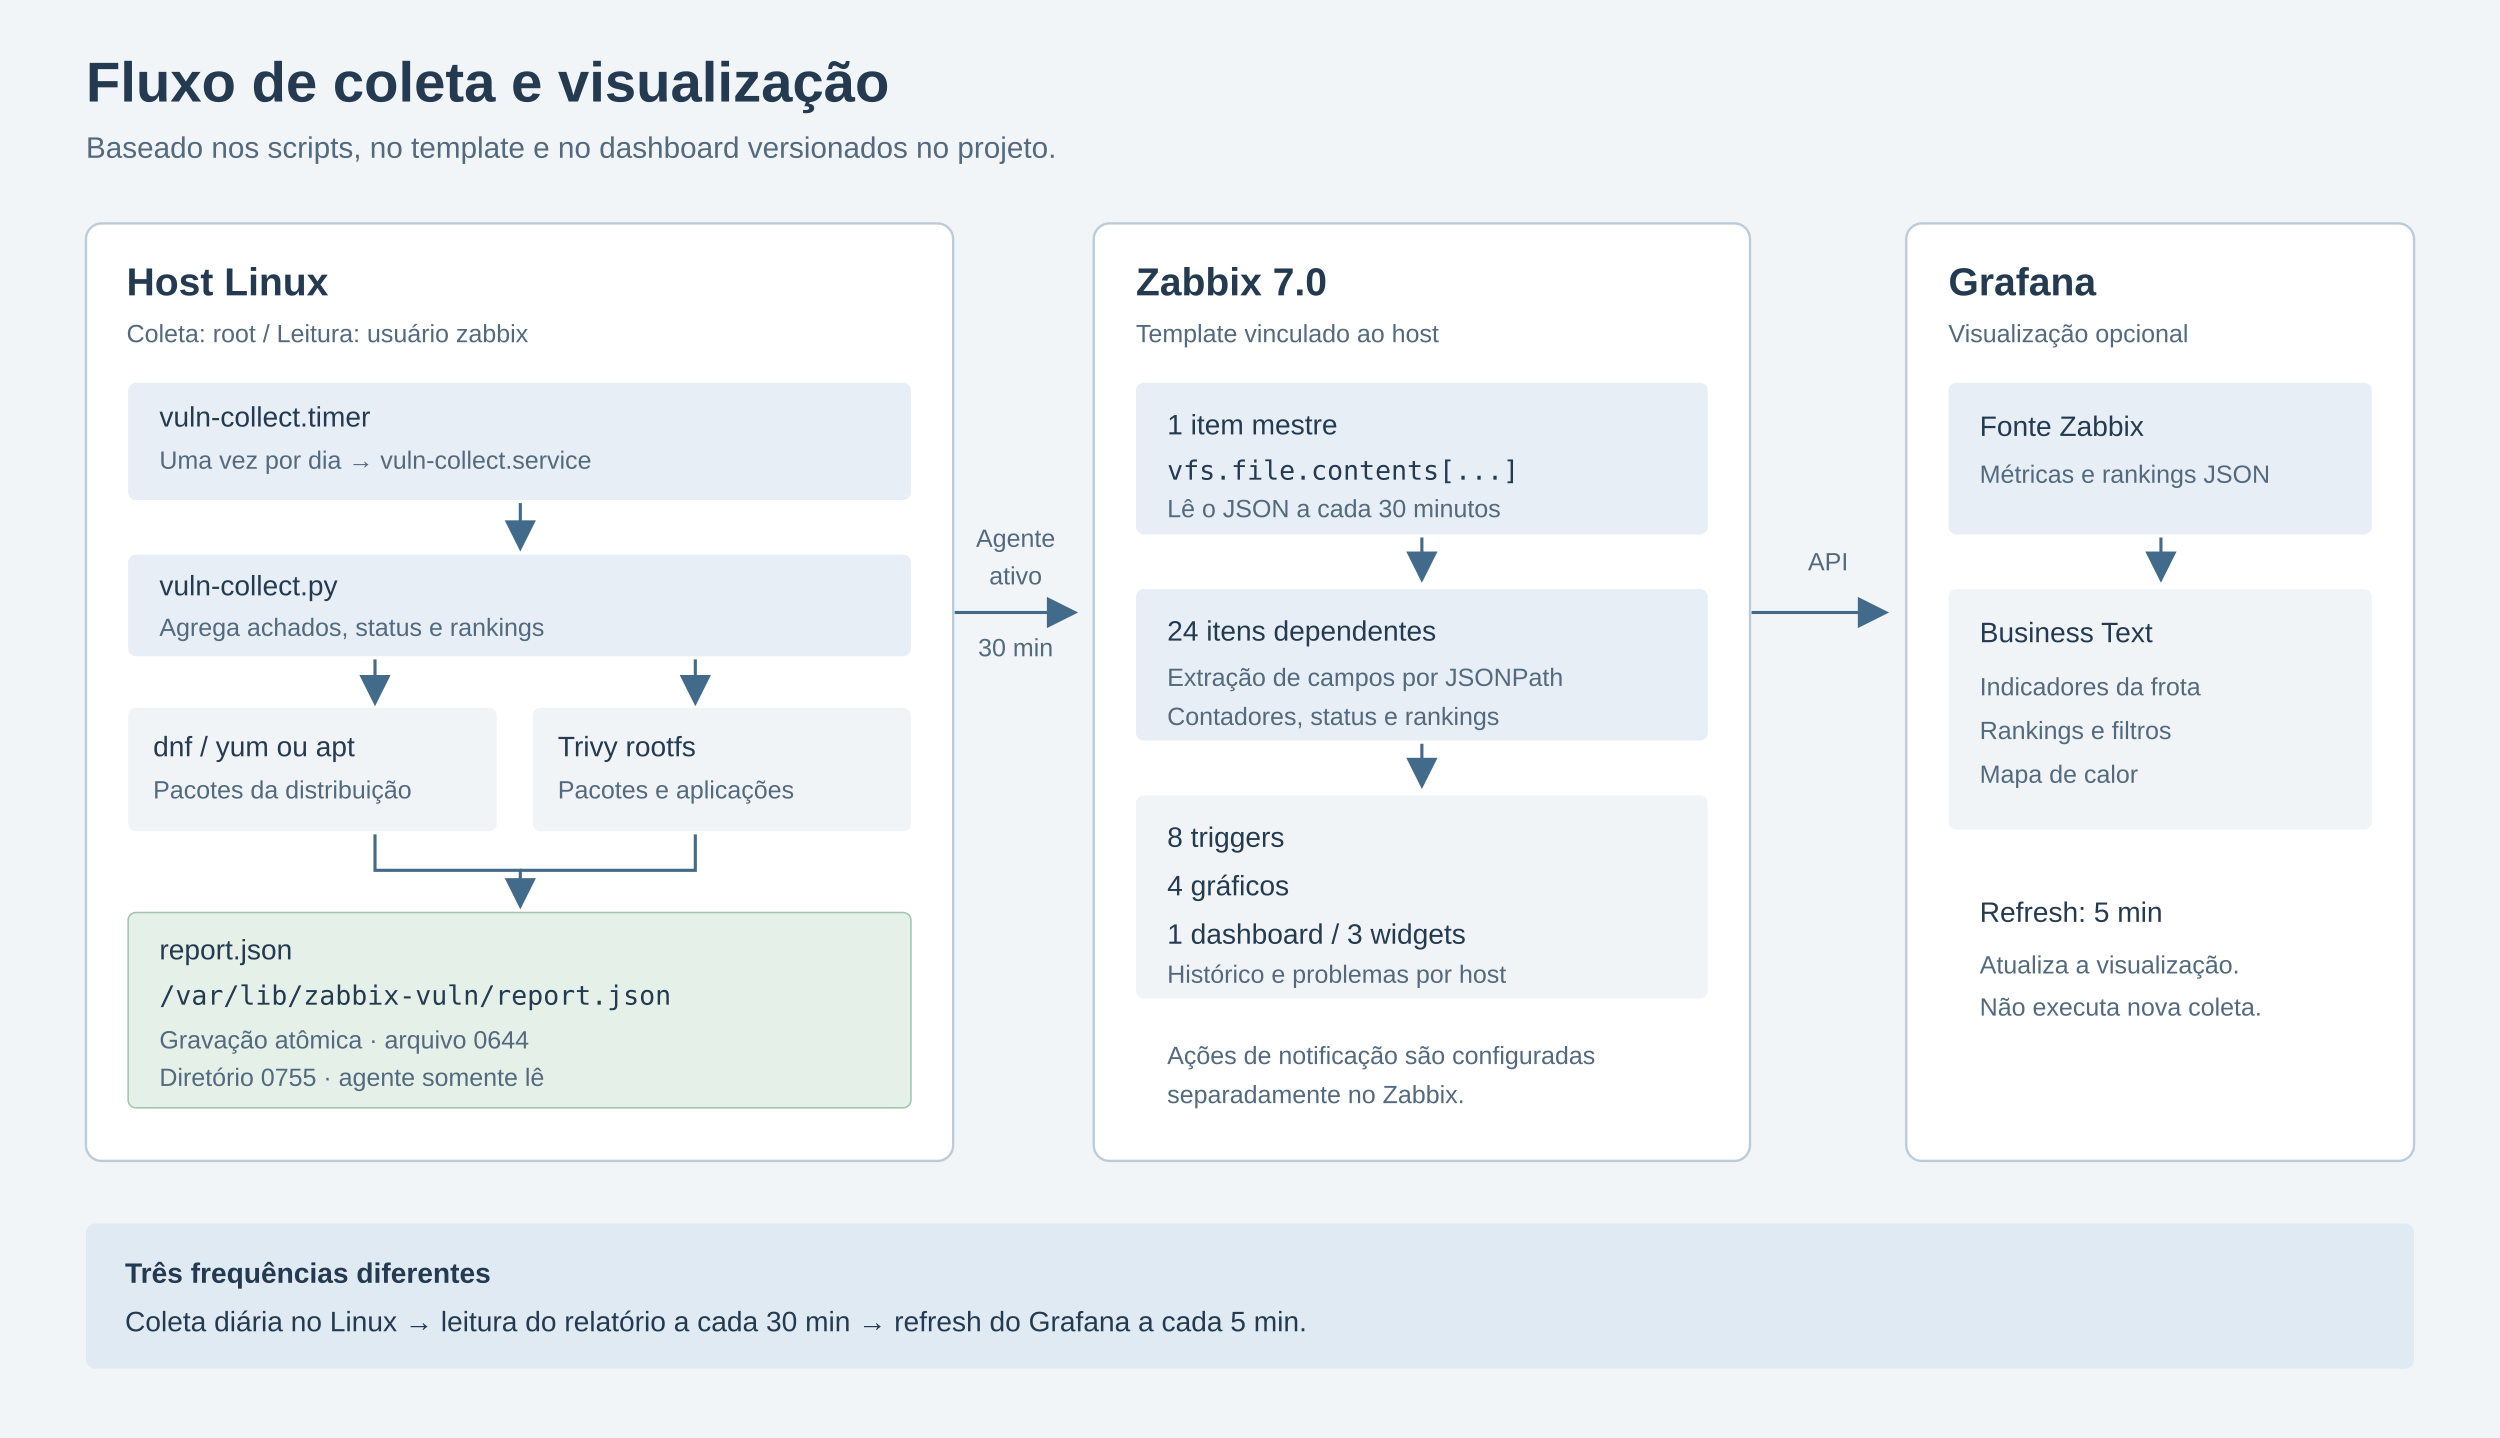
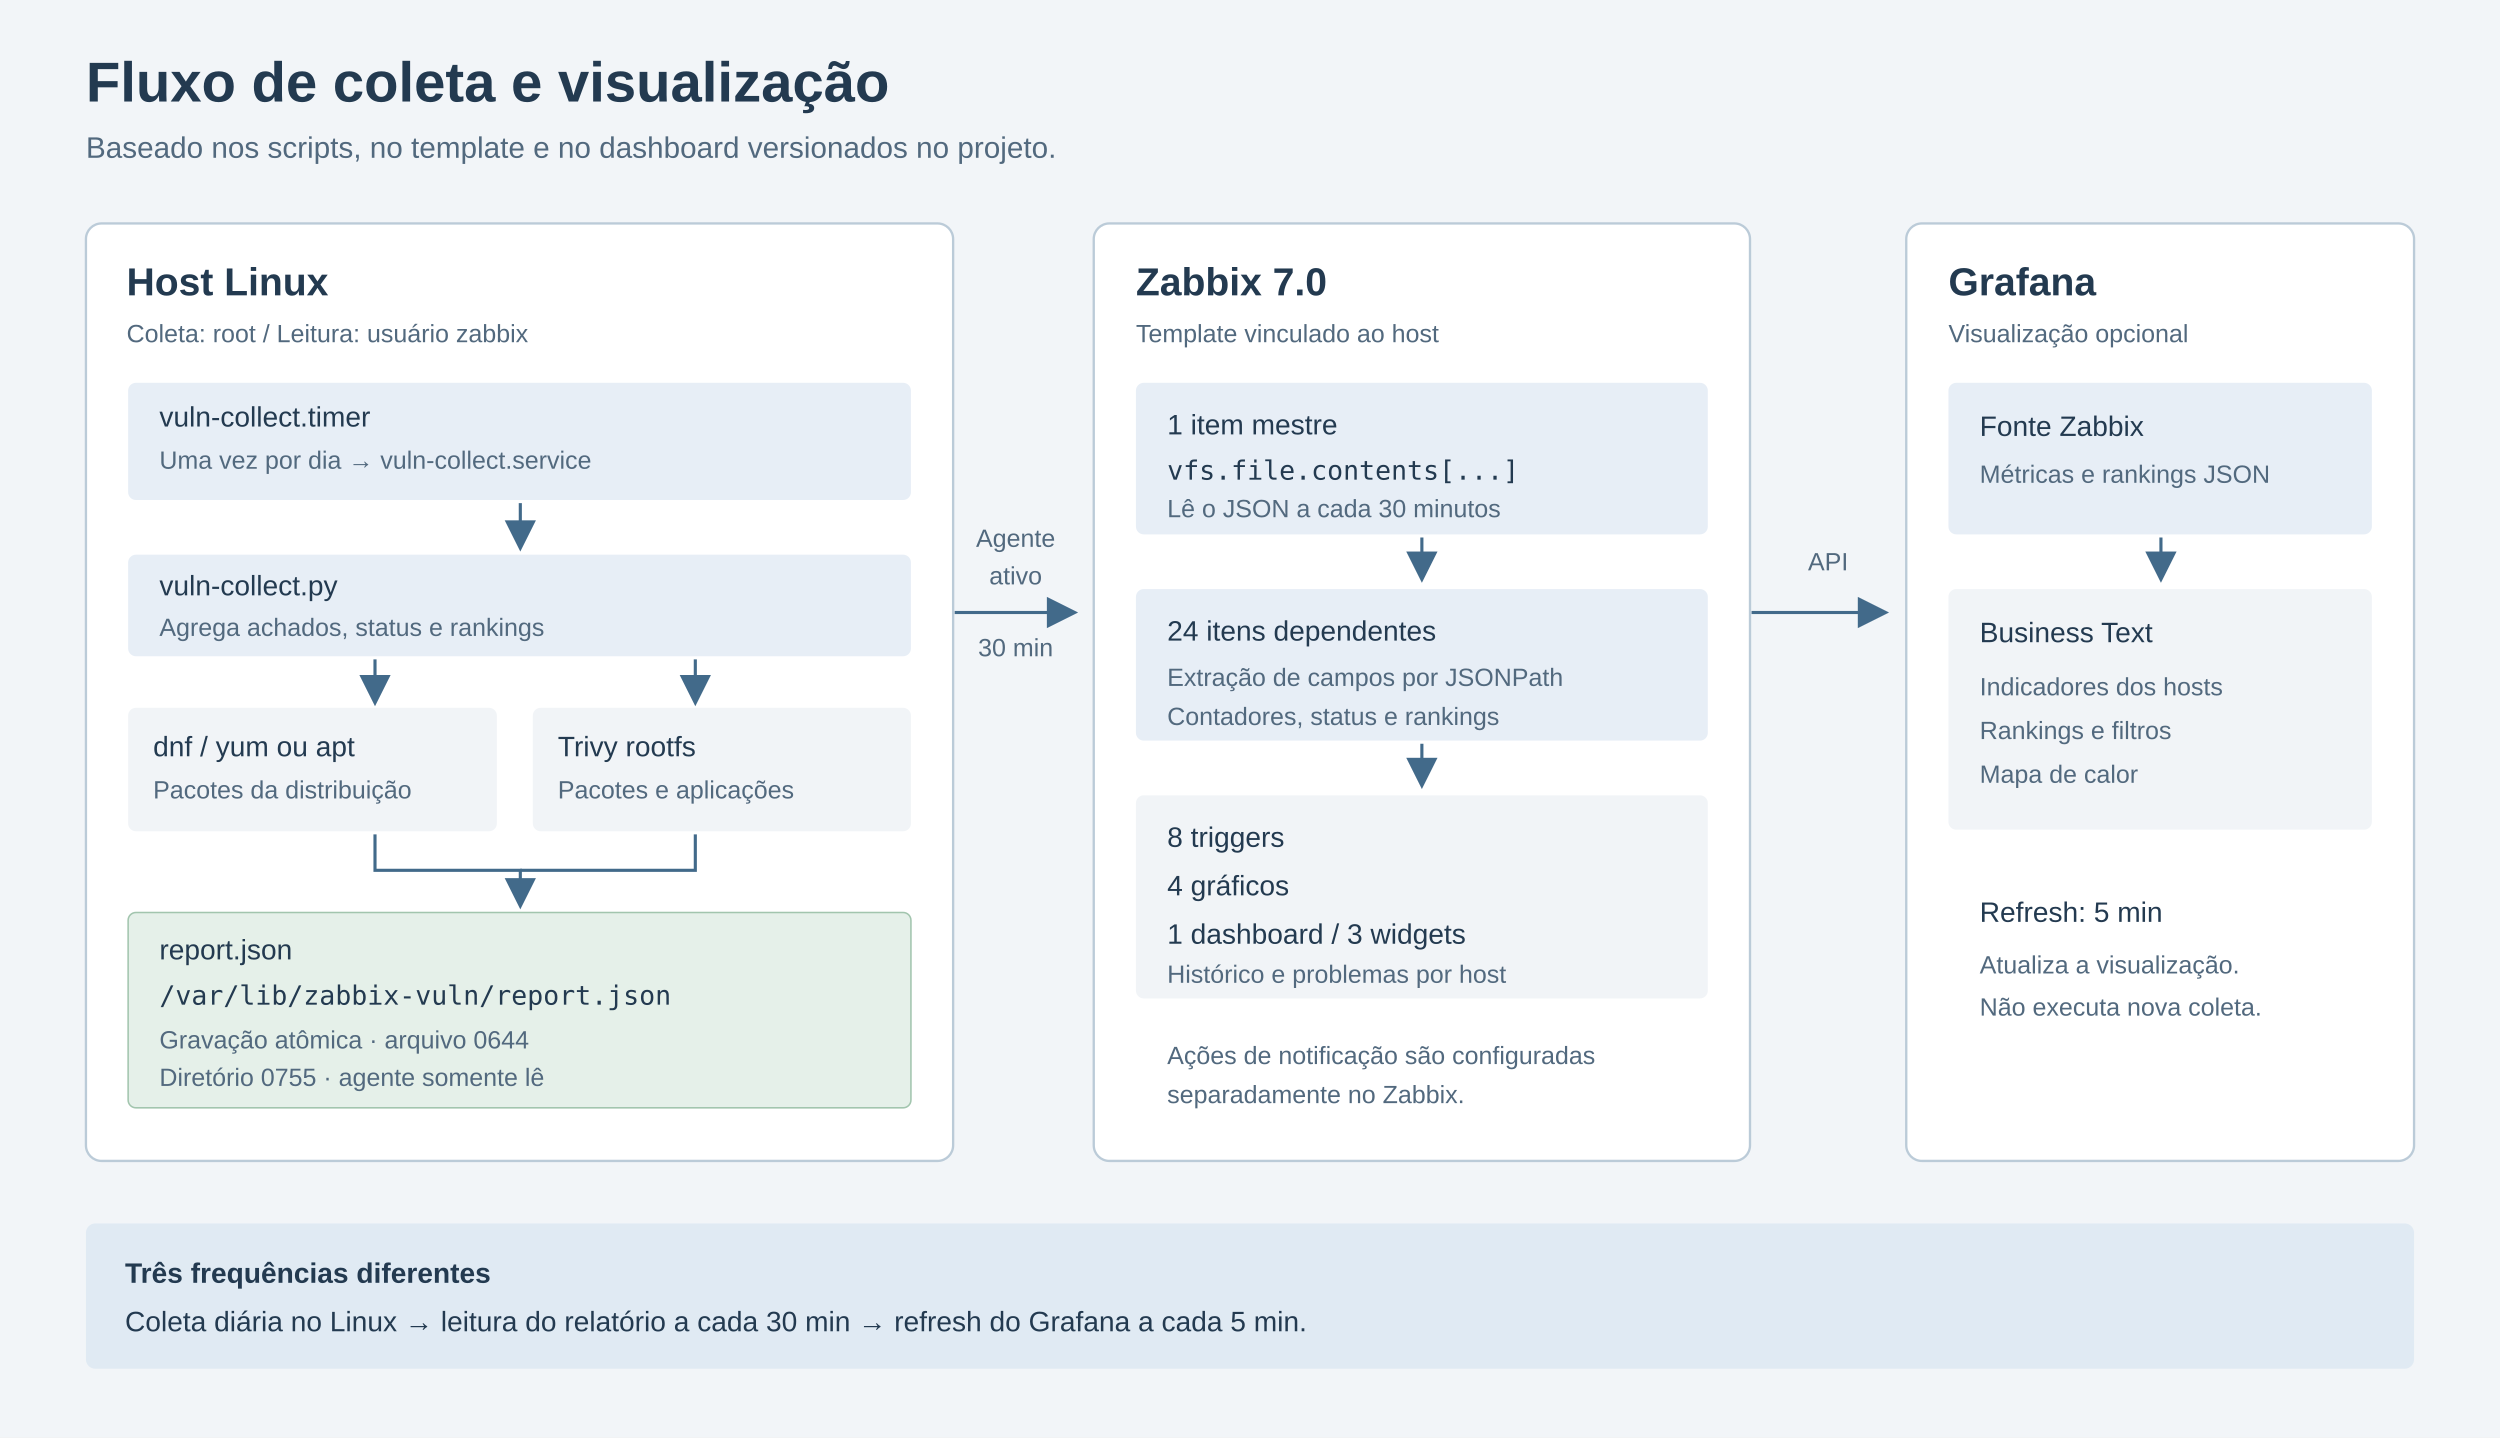
<svg xmlns="http://www.w3.org/2000/svg" width="1600" height="920" viewBox="0 0 1600 920" role="img" aria-labelledby="title desc">
  <defs>
    <marker id="arrow" markerWidth="10" markerHeight="10" refX="8" refY="5" orient="auto">
      <path d="M0,0 L10,5 L0,10" fill="#426a8a" />
    </marker>
  </defs>
  <rect width="1600" height="920" fill="#f2f5f8" />
  <style>text{font-family:Arial,sans-serif;fill:#233a50}.title{font-size:36px;font-weight:700}.sub{font-size:19px;fill:#52697e}.group{fill:white;stroke:#bbcbd8;stroke-width:1.5}.h{font-size:25px;font-weight:700}.body{font-size:18px}.small{font-size:16px;fill:#52697e}.mono{font-family:Consolas,monospace;font-size:17px}.line{fill:none;stroke:#426a8a;stroke-width:2;marker-end:url(#arrow)}</style>
  <text x="55" y="65" class="title">Fluxo de coleta e visualização</text>
  <text x="55" y="101" class="sub">Baseado nos scripts, no template e no dashboard versionados no projeto.</text>
  <rect x="55" y="143" width="555" height="600" rx="10" class="group" />
  <rect x="700" y="143" width="420" height="600" rx="10" class="group" />
  <rect x="1220" y="143" width="325" height="600" rx="10" class="group" />
  <text x="81" y="189" class="h">Host Linux</text>
  <text x="81" y="219" class="small">Coleta: root / Leitura: usuário zabbix</text>
  <rect x="82" y="245" width="501" height="75" rx="5" fill="#e7eef6" />
  <text x="102" y="273" class="body">vuln-collect.timer</text>
  <text x="102" y="300" class="small">Uma vez por dia → vuln-collect.service</text>
  <path d="M333 322 V349" class="line" />
  <rect x="82" y="355" width="501" height="65" rx="5" fill="#e7eef6" />
  <text x="102" y="381" class="body">vuln-collect.py</text>
  <text x="102" y="407" class="small">Agrega achados, status e rankings</text>
  <path d="M240 422 V448" class="line" />
  <path d="M445 422 V448" class="line" />
  <rect x="82" y="453" width="236" height="79" rx="5" fill="#f1f4f7" />
  <text x="98" y="484" class="body">dnf / yum ou apt</text>
  <text x="98" y="511" class="small">Pacotes da distribuição</text>
  <rect x="341" y="453" width="242" height="79" rx="5" fill="#f1f4f7" />
  <text x="357" y="484" class="body">Trivy rootfs</text>
  <text x="357" y="511" class="small">Pacotes e aplicações</text>
  <path d="M240 534 V557 H333 V578" class="line" />
  <path d="M445 534 V557 H333" fill="none" stroke="#426a8a" stroke-width="2" />
  <rect x="82" y="584" width="501" height="125" rx="5" fill="#e5f0e9" stroke="#a2c5ae" />
  <text x="102" y="614" class="body">report.json</text>
  <text x="102" y="643" class="mono">/var/lib/zabbix-vuln/report.json</text>
  <text x="102" y="671" class="small">Gravação atômica · arquivo 0644</text>
  <text x="102" y="695" class="small">Diretório 0755 · agente somente lê</text>
  <path d="M611 392 H686" class="line" />
  <text x="650" y="350" class="small" text-anchor="middle">Agente</text>
  <text x="650" y="374" class="small" text-anchor="middle">ativo</text>
  <text x="650" y="420" class="small" text-anchor="middle">30 min</text>
  <text x="727" y="189" class="h">Zabbix 7.0</text>
  <text x="727" y="219" class="small">Template vinculado ao host</text>
  <rect x="727" y="245" width="366" height="97" rx="5" fill="#e7eef6" />
  <text x="747" y="278" class="body">1 item mestre</text>
  <text x="747" y="307" class="mono">vfs.file.contents[...]</text>
  <text x="747" y="331" class="small">Lê o JSON a cada 30 minutos</text>
  <path d="M910 344 V369" class="line" />
  <rect x="727" y="377" width="366" height="97" rx="5" fill="#e7eef6" />
  <text x="747" y="410" class="body">24 itens dependentes</text>
  <text x="747" y="439" class="small">Extração de campos por JSONPath</text>
  <text x="747" y="464" class="small">Contadores, status e rankings</text>
  <path d="M910 476 V501" class="line" />
  <rect x="727" y="509" width="366" height="130" rx="5" fill="#f1f4f7" />
  <text x="747" y="542" class="body">8 triggers</text>
  <text x="747" y="573" class="body">4 gráficos</text>
  <text x="747" y="604" class="body">1 dashboard / 3 widgets</text>
  <text x="747" y="629" class="small">Histórico e problemas por host</text>
  <text x="747" y="681" class="small">Ações de notificação são configuradas</text>
  <text x="747" y="706" class="small">separadamente no Zabbix.</text>
  <path d="M1121 392 H1205" class="line" />
  <text x="1170" y="365" class="small" text-anchor="middle">API</text>
  <text x="1247" y="189" class="h">Grafana</text>
  <text x="1247" y="219" class="small">Visualização opcional</text>
  <rect x="1247" y="245" width="271" height="97" rx="5" fill="#e7eef6" />
  <text x="1267" y="279" class="body">Fonte Zabbix</text>
  <text x="1267" y="309" class="small">Métricas e rankings JSON</text>
  <path d="M1383 344 V369" class="line" />
  <rect x="1247" y="377" width="271" height="154" rx="5" fill="#f1f4f7" />
  <text x="1267" y="411" class="body">Business Text</text>
-   <text x="1267" y="445" class="small">Indicadores da frota</text>
+   <text x="1267" y="445" class="small">Indicadores dos hosts</text>
  <text x="1267" y="473" class="small">Rankings e filtros</text>
  <text x="1267" y="501" class="small">Mapa de calor</text>
  <text x="1267" y="590" class="body">Refresh: 5 min</text>
  <text x="1267" y="623" class="small">Atualiza a visualização.</text>
  <text x="1267" y="650" class="small">Não executa nova coleta.</text>
  <rect x="55" y="783" width="1490" height="93" rx="6" fill="#e0eaf3" />
  <text x="80" y="821" class="body" font-weight="700">Três frequências diferentes</text>
  <text x="80" y="852" class="body">Coleta diária no Linux → leitura do relatório a cada 30 min → refresh do Grafana a cada 5 min.</text>
</svg>
